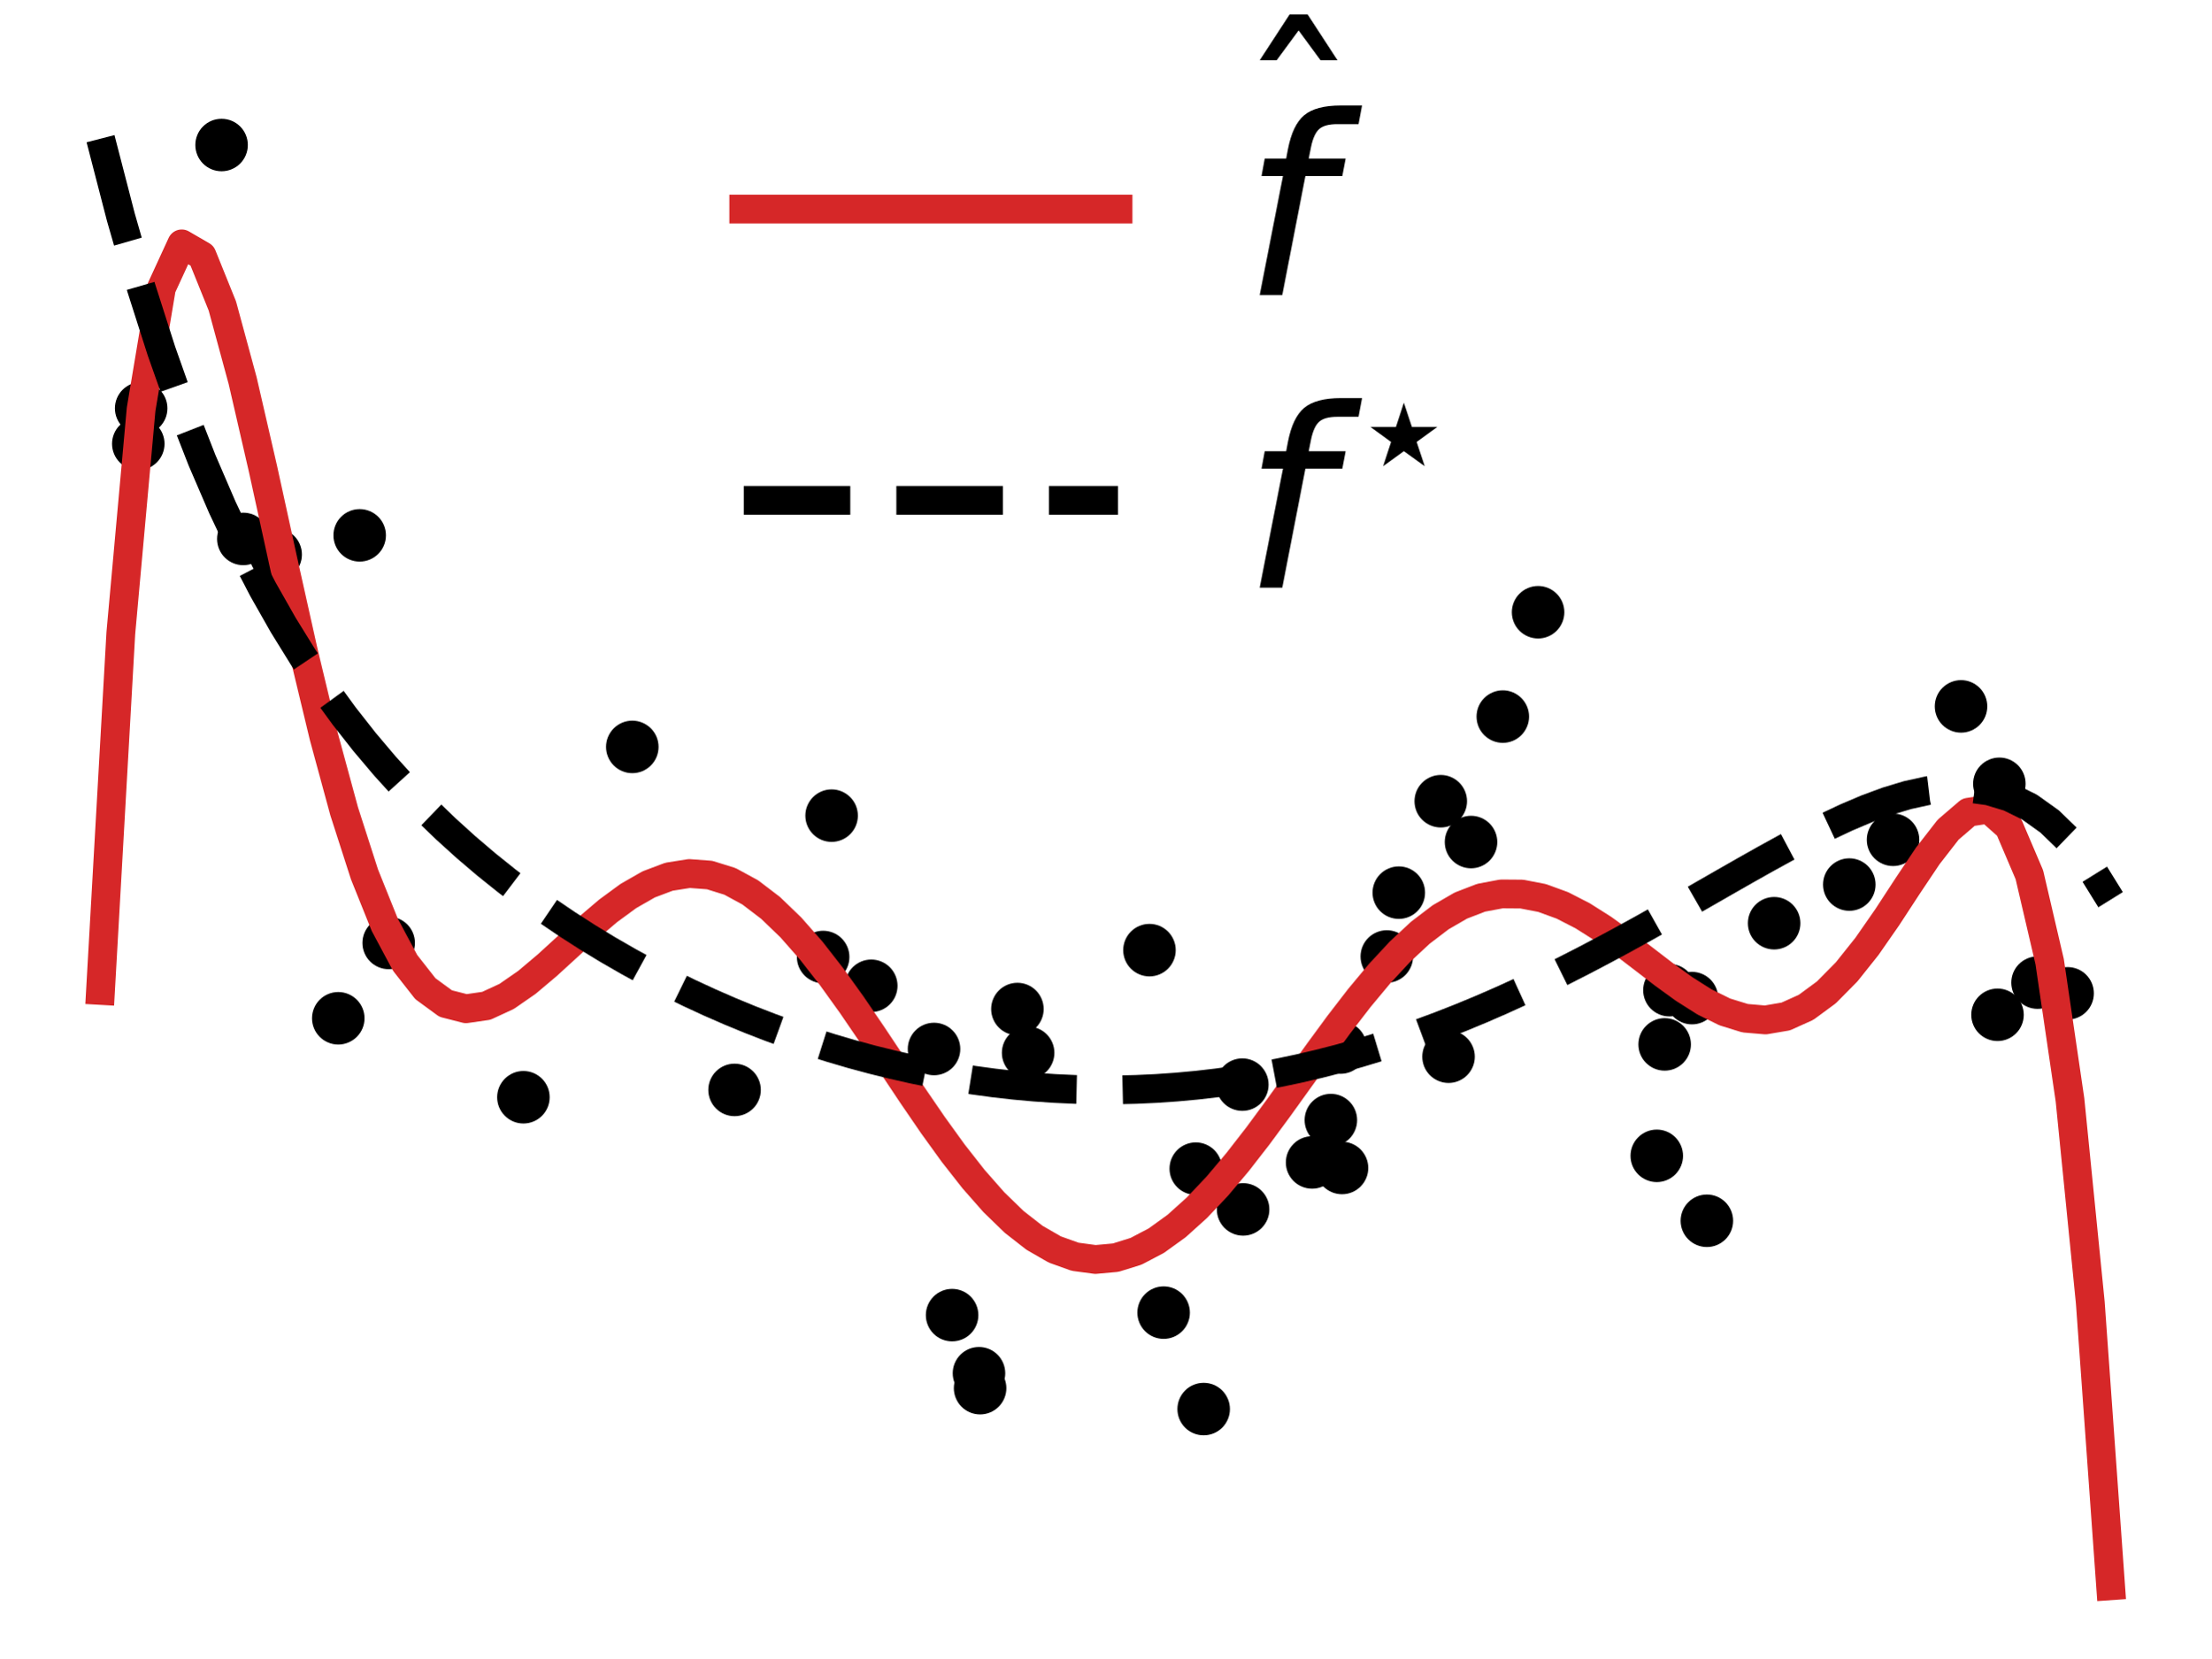
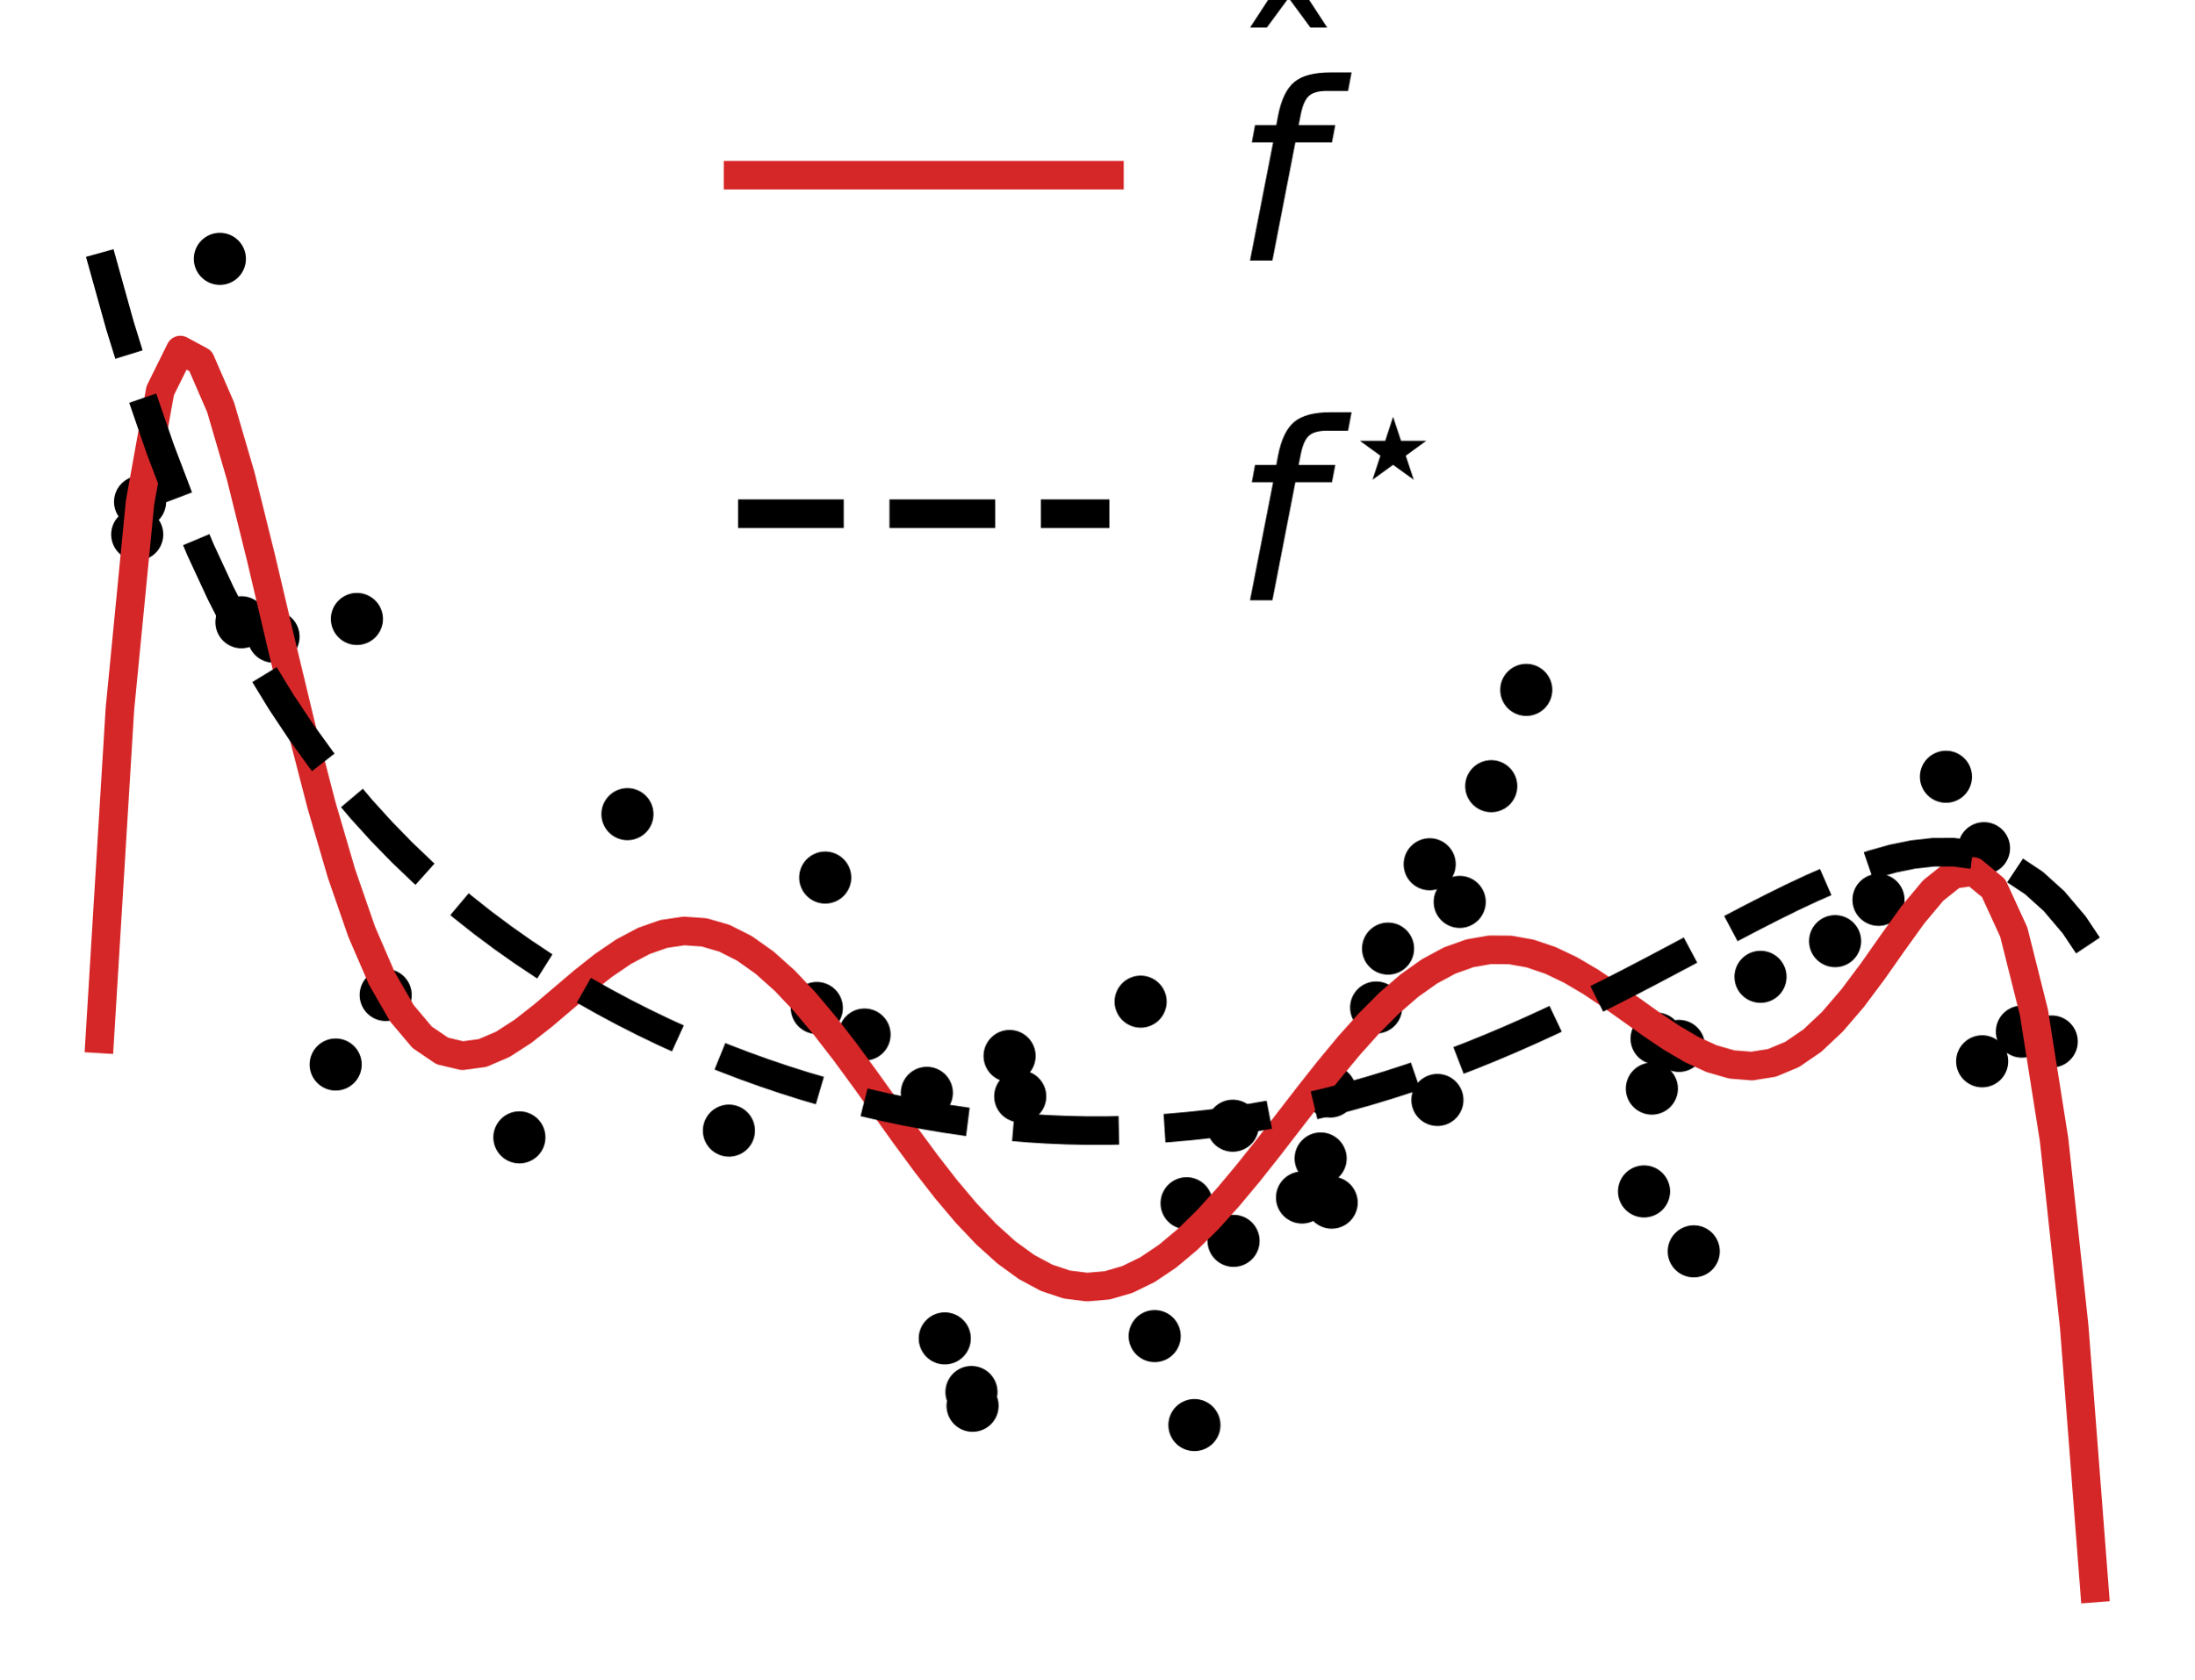
- <svg xmlns="http://www.w3.org/2000/svg" xmlns:xlink="http://www.w3.org/1999/xlink" height="172.8pt" version="1.1" viewBox="0 0 230.4 172.8" width="230.4pt">
+ <svg xmlns="http://www.w3.org/2000/svg" xmlns:xlink="http://www.w3.org/1999/xlink" height="176.4pt" version="1.1" viewBox="0 0 230.4 176.4" width="230.4pt">
  <defs>
    <style type="text/css">
*{stroke-linecap:butt;stroke-linejoin:round;}
  </style>
  </defs>
  <g id="figure_1">
    <g id="patch_1">
-       <path d="M 0 172.8  L 230.4 172.8  L 230.4 0  L 0 0  z " style="fill:none;" />
+       <path d="M 0 176.4  L 230.4 176.4  L 230.4 0  L 0 0  z " style="fill:none;" />
    </g>
    <g id="axes_1">
      <g id="PathCollection_1">
        <defs>
-           <path d="M 0 2.236  C 0.593 2.236 1.162 2 1.581 1.581  C 2 1.162 2.236 0.593 2.236 0  C 2.236 -0.593 2 -1.162 1.581 -1.581  C 1.162 -2 0.593 -2.236 0 -2.236  C -0.593 -2.236 -1.162 -2 -1.581 -1.581  C -2 -1.162 -2.236 -0.593 -2.236 0  C -2.236 0.593 -2 1.162 -1.581 1.581  C -1.162 2 -0.593 2.236 0 2.236  z " id="m507cf19268" style="stroke:#000000;" />
+           <path d="M 0 2.236  C 0.593 2.236 1.162 2 1.581 1.581  C 2 1.162 2.236 0.593 2.236 0  C 2.236 -0.593 2 -1.162 1.581 -1.581  C 1.162 -2 0.593 -2.236 0 -2.236  C -0.593 -2.236 -1.162 -2 -1.581 -1.581  C -2 -1.162 -2.236 -0.593 -2.236 0  C -2.236 0.593 -2 1.162 -1.581 1.581  C -1.162 2 -0.593 2.236 0 2.236  z " id="m210c600fd7" style="stroke:#000000;" />
        </defs>
-         <g clip-path="url(#pdce6f8a8a7)">
-           <use style="stroke:#000000;" x="125.424" xlink:href="#m507cf19268" y="146.848" />
-           <use style="stroke:#000000;" x="160.272" xlink:href="#m507cf19268" y="63.803" />
-           <use style="stroke:#000000;" x="136.724" xlink:href="#m507cf19268" y="121.146" />
-           <use style="stroke:#000000;" x="124.601" xlink:href="#m507cf19268" y="121.792" />
-           <use style="stroke:#000000;" x="99.209" xlink:href="#m507cf19268" y="137.058" />
-           <use style="stroke:#000000;" x="145.758" xlink:href="#m507cf19268" y="93.028" />
-           <use style="stroke:#000000;" x="102.127" xlink:href="#m507cf19268" y="144.67" />
-           <use style="stroke:#000000;" x="197.259" xlink:href="#m507cf19268" y="87.519" />
-           <use style="stroke:#000000;" x="212.316" xlink:href="#m507cf19268" y="102.405" />
-           <use style="stroke:#000000;" x="90.786" xlink:href="#m507cf19268" y="102.734" />
-           <use style="stroke:#000000;" x="176.303" xlink:href="#m507cf19268" y="104.019" />
-           <use style="stroke:#000000;" x="121.252" xlink:href="#m507cf19268" y="136.798" />
-           <use style="stroke:#000000;" x="129.452" xlink:href="#m507cf19268" y="113.035" />
-           <use style="stroke:#000000;" x="204.343" xlink:href="#m507cf19268" y="73.616" />
-           <use style="stroke:#000000;" x="25.352" xlink:href="#m507cf19268" y="56.163" />
-           <use style="stroke:#000000;" x="28.722" xlink:href="#m507cf19268" y="57.79" />
-           <use style="stroke:#000000;" x="14.708" xlink:href="#m507cf19268" y="42.553" />
-           <use style="stroke:#000000;" x="184.869" xlink:href="#m507cf19268" y="96.214" />
-           <use style="stroke:#000000;" x="173.461" xlink:href="#m507cf19268" y="108.843" />
-           <use style="stroke:#000000;" x="192.701" xlink:href="#m507cf19268" y="92.185" />
-           <use style="stroke:#000000;" x="215.449" xlink:href="#m507cf19268" y="103.52" />
-           <use style="stroke:#000000;" x="177.86" xlink:href="#m507cf19268" y="127.225" />
-           <use style="stroke:#000000;" x="107.132" xlink:href="#m507cf19268" y="109.72" />
-           <use style="stroke:#000000;" x="173.958" xlink:href="#m507cf19268" y="103.194" />
-           <use style="stroke:#000000;" x="35.246" xlink:href="#m507cf19268" y="106.121" />
-           <use style="stroke:#000000;" x="144.507" xlink:href="#m507cf19268" y="99.681" />
-           <use style="stroke:#000000;" x="40.499" xlink:href="#m507cf19268" y="98.268" />
-           <use style="stroke:#000000;" x="208.338" xlink:href="#m507cf19268" y="81.683" />
-           <use style="stroke:#000000;" x="119.776" xlink:href="#m507cf19268" y="99.019" />
-           <use style="stroke:#000000;" x="97.326" xlink:href="#m507cf19268" y="109.321" />
-           <use style="stroke:#000000;" x="65.885" xlink:href="#m507cf19268" y="77.839" />
-           <use style="stroke:#000000;" x="172.639" xlink:href="#m507cf19268" y="120.457" />
-           <use style="stroke:#000000;" x="106.015" xlink:href="#m507cf19268" y="105.157" />
-           <use style="stroke:#000000;" x="129.534" xlink:href="#m507cf19268" y="126.041" />
-           <use style="stroke:#000000;" x="14.408" xlink:href="#m507cf19268" y="46.249" />
-           <use style="stroke:#000000;" x="139.839" xlink:href="#m507cf19268" y="121.723" />
-           <use style="stroke:#000000;" x="138.679" xlink:href="#m507cf19268" y="116.732" />
-           <use style="stroke:#000000;" x="139.692" xlink:href="#m507cf19268" y="109.173" />
-           <use style="stroke:#000000;" x="208.145" xlink:href="#m507cf19268" y="105.758" />
-           <use style="stroke:#000000;" x="153.283" xlink:href="#m507cf19268" y="87.753" />
-           <use style="stroke:#000000;" x="85.773" xlink:href="#m507cf19268" y="99.735" />
-           <use style="stroke:#000000;" x="102.011" xlink:href="#m507cf19268" y="143.114" />
-           <use style="stroke:#000000;" x="156.595" xlink:href="#m507cf19268" y="74.679" />
-           <use style="stroke:#000000;" x="23.087" xlink:href="#m507cf19268" y="15.111" />
-           <use style="stroke:#000000;" x="150.13" xlink:href="#m507cf19268" y="83.499" />
-           <use style="stroke:#000000;" x="150.941" xlink:href="#m507cf19268" y="110.125" />
-           <use style="stroke:#000000;" x="54.538" xlink:href="#m507cf19268" y="114.351" />
-           <use style="stroke:#000000;" x="37.477" xlink:href="#m507cf19268" y="55.79" />
-           <use style="stroke:#000000;" x="76.541" xlink:href="#m507cf19268" y="113.588" />
-           <use style="stroke:#000000;" x="86.654" xlink:href="#m507cf19268" y="85.002" />
+         <g clip-path="url(#pd58c8e4134)">
+           <use style="stroke:#000000;" x="125.424" xlink:href="#m210c600fd7" y="149.708" />
+           <use style="stroke:#000000;" x="160.272" xlink:href="#m210c600fd7" y="72.474" />
+           <use style="stroke:#000000;" x="136.724" xlink:href="#m210c600fd7" y="125.804" />
+           <use style="stroke:#000000;" x="124.601" xlink:href="#m210c600fd7" y="126.405" />
+           <use style="stroke:#000000;" x="99.209" xlink:href="#m210c600fd7" y="140.602" />
+           <use style="stroke:#000000;" x="145.758" xlink:href="#m210c600fd7" y="99.654" />
+           <use style="stroke:#000000;" x="102.127" xlink:href="#m210c600fd7" y="147.682" />
+           <use style="stroke:#000000;" x="197.259" xlink:href="#m210c600fd7" y="94.53" />
+           <use style="stroke:#000000;" x="212.316" xlink:href="#m210c600fd7" y="108.375" />
+           <use style="stroke:#000000;" x="90.786" xlink:href="#m210c600fd7" y="108.681" />
+           <use style="stroke:#000000;" x="176.303" xlink:href="#m210c600fd7" y="109.875" />
+           <use style="stroke:#000000;" x="121.252" xlink:href="#m210c600fd7" y="140.361" />
+           <use style="stroke:#000000;" x="129.452" xlink:href="#m210c600fd7" y="118.26" />
+           <use style="stroke:#000000;" x="204.343" xlink:href="#m210c600fd7" y="81.6" />
+           <use style="stroke:#000000;" x="25.352" xlink:href="#m210c600fd7" y="65.369" />
+           <use style="stroke:#000000;" x="28.722" xlink:href="#m210c600fd7" y="66.882" />
+           <use style="stroke:#000000;" x="14.708" xlink:href="#m210c600fd7" y="52.712" />
+           <use style="stroke:#000000;" x="184.869" xlink:href="#m210c600fd7" y="102.617" />
+           <use style="stroke:#000000;" x="173.461" xlink:href="#m210c600fd7" y="114.362" />
+           <use style="stroke:#000000;" x="192.701" xlink:href="#m210c600fd7" y="98.87" />
+           <use style="stroke:#000000;" x="215.449" xlink:href="#m210c600fd7" y="109.412" />
+           <use style="stroke:#000000;" x="177.86" xlink:href="#m210c600fd7" y="131.458" />
+           <use style="stroke:#000000;" x="107.132" xlink:href="#m210c600fd7" y="115.178" />
+           <use style="stroke:#000000;" x="173.958" xlink:href="#m210c600fd7" y="109.109" />
+           <use style="stroke:#000000;" x="35.246" xlink:href="#m210c600fd7" y="111.831" />
+           <use style="stroke:#000000;" x="144.507" xlink:href="#m210c600fd7" y="105.841" />
+           <use style="stroke:#000000;" x="40.499" xlink:href="#m210c600fd7" y="104.527" />
+           <use style="stroke:#000000;" x="208.338" xlink:href="#m210c600fd7" y="89.103" />
+           <use style="stroke:#000000;" x="119.776" xlink:href="#m210c600fd7" y="105.226" />
+           <use style="stroke:#000000;" x="97.326" xlink:href="#m210c600fd7" y="114.806" />
+           <use style="stroke:#000000;" x="65.885" xlink:href="#m210c600fd7" y="85.528" />
+           <use style="stroke:#000000;" x="172.639" xlink:href="#m210c600fd7" y="125.163" />
+           <use style="stroke:#000000;" x="106.015" xlink:href="#m210c600fd7" y="110.934" />
+           <use style="stroke:#000000;" x="129.534" xlink:href="#m210c600fd7" y="130.356" />
+           <use style="stroke:#000000;" x="14.408" xlink:href="#m210c600fd7" y="56.149" />
+           <use style="stroke:#000000;" x="139.839" xlink:href="#m210c600fd7" y="126.341" />
+           <use style="stroke:#000000;" x="138.679" xlink:href="#m210c600fd7" y="121.699" />
+           <use style="stroke:#000000;" x="139.692" xlink:href="#m210c600fd7" y="114.669" />
+           <use style="stroke:#000000;" x="208.145" xlink:href="#m210c600fd7" y="111.493" />
+           <use style="stroke:#000000;" x="153.283" xlink:href="#m210c600fd7" y="94.748" />
+           <use style="stroke:#000000;" x="85.773" xlink:href="#m210c600fd7" y="105.891" />
+           <use style="stroke:#000000;" x="102.011" xlink:href="#m210c600fd7" y="146.235" />
+           <use style="stroke:#000000;" x="156.595" xlink:href="#m210c600fd7" y="82.589" />
+           <use style="stroke:#000000;" x="23.087" xlink:href="#m210c600fd7" y="27.191" />
+           <use style="stroke:#000000;" x="150.13" xlink:href="#m210c600fd7" y="90.792" />
+           <use style="stroke:#000000;" x="150.941" xlink:href="#m210c600fd7" y="115.554" />
+           <use style="stroke:#000000;" x="54.538" xlink:href="#m210c600fd7" y="119.484" />
+           <use style="stroke:#000000;" x="37.477" xlink:href="#m210c600fd7" y="65.022" />
+           <use style="stroke:#000000;" x="76.541" xlink:href="#m210c600fd7" y="118.775" />
+           <use style="stroke:#000000;" x="86.654" xlink:href="#m210c600fd7" y="92.19" />
        </g>
      </g>
      <g id="line2d_1">
-         <path clip-path="url(#pdce6f8a8a7)" d="M 10.473 103.22  L 12.588 65.988  L 14.704 42.647  L 16.82 30.012  L 18.936 25.415  L 21.051 26.644  L 23.167 31.885  L 25.283 39.675  L 27.398 48.85  L 29.514 58.511  L 31.63 67.981  L 33.745 76.771  L 35.861 84.551  L 37.977 91.121  L 40.093 96.386  L 42.208 100.34  L 44.324 103.038  L 46.44 104.587  L 48.555 105.127  L 50.671 104.822  L 52.787 103.846  L 54.902 102.38  L 57.018 100.596  L 59.134 98.662  L 61.25 96.727  L 63.365 94.927  L 65.481 93.375  L 67.597 92.165  L 69.712 91.368  L 71.828 91.035  L 73.944 91.193  L 76.06 91.852  L 78.175 93.001  L 80.291 94.615  L 82.407 96.652  L 84.522 99.058  L 86.638 101.77  L 88.754 104.715  L 90.869 107.816  L 92.985 110.995  L 95.101 114.168  L 97.217 117.258  L 99.332 120.188  L 101.448 122.886  L 103.564 125.29  L 105.679 127.342  L 107.795 128.995  L 109.911 130.215  L 112.026 130.974  L 114.142 131.259  L 116.258 131.067  L 118.374 130.406  L 120.489 129.297  L 122.605 127.769  L 124.721 125.862  L 126.836 123.625  L 128.952 121.114  L 131.068 118.39  L 133.183 115.522  L 135.299 112.578  L 137.415 109.631  L 139.531 106.75  L 141.646 104.007  L 143.762 101.464  L 145.878 99.182  L 147.993 97.213  L 150.109 95.599  L 152.225 94.374  L 154.34 93.558  L 156.456 93.16  L 158.572 93.176  L 160.688 93.585  L 162.803 94.356  L 164.919 95.442  L 167.035 96.781  L 169.15 98.301  L 171.266 99.92  L 173.382 101.544  L 175.498 103.076  L 177.613 104.415  L 179.729 105.459  L 181.845 106.114  L 183.96 106.295  L 186.076 105.933  L 188.192 104.981  L 190.307 103.424  L 192.423 101.284  L 194.539 98.63  L 196.655 95.587  L 198.77 92.349  L 200.886 89.187  L 203.002 86.464  L 205.117 84.647  L 207.233 84.321  L 209.349 86.205  L 211.464 91.164  L 213.58 100.231  L 215.696 114.622  L 217.812 135.753  L 219.927 165.26  " style="fill:none;stroke:#d62728;stroke-linecap:square;stroke-width:3;" />
+         <path clip-path="url(#pd58c8e4134)" d="M 10.473 109.133  L 12.588 74.507  L 14.704 52.799  L 16.82 41.048  L 18.936 36.773  L 21.051 37.916  L 23.167 42.791  L 25.283 50.035  L 27.398 58.568  L 29.514 67.553  L 31.63 76.36  L 33.745 84.535  L 35.861 91.77  L 37.977 97.88  L 40.093 102.777  L 42.208 106.454  L 44.324 108.964  L 46.44 110.404  L 48.555 110.906  L 50.671 110.622  L 52.787 109.715  L 54.902 108.351  L 57.018 106.693  L 59.134 104.894  L 61.25 103.094  L 63.365 101.42  L 65.481 99.977  L 67.597 98.852  L 69.712 98.11  L 71.828 97.8  L 73.944 97.947  L 76.06 98.56  L 78.175 99.629  L 80.291 101.13  L 82.407 103.025  L 84.522 105.262  L 86.638 107.784  L 88.754 110.523  L 90.869 113.408  L 92.985 116.363  L 95.101 119.315  L 97.217 122.188  L 99.332 124.913  L 101.448 127.423  L 103.564 129.658  L 105.679 131.566  L 107.795 133.104  L 109.911 134.238  L 112.026 134.944  L 114.142 135.209  L 116.258 135.031  L 118.374 134.416  L 120.489 133.385  L 122.605 131.964  L 124.721 130.19  L 126.836 128.11  L 128.952 125.774  L 131.068 123.241  L 133.183 120.573  L 135.299 117.836  L 137.415 115.095  L 139.531 112.416  L 141.646 109.864  L 143.762 107.5  L 145.878 105.377  L 147.993 103.546  L 150.109 102.045  L 152.225 100.905  L 154.34 100.147  L 156.456 99.777  L 158.572 99.791  L 160.688 100.173  L 162.803 100.889  L 164.919 101.899  L 167.035 103.144  L 169.15 104.558  L 171.266 106.063  L 173.382 107.574  L 175.498 108.999  L 177.613 110.244  L 179.729 111.215  L 181.845 111.824  L 183.96 111.993  L 186.076 111.656  L 188.192 110.771  L 190.307 109.323  L 192.423 107.333  L 194.539 104.864  L 196.655 102.034  L 198.77 99.023  L 200.886 96.082  L 203.002 93.55  L 205.117 91.86  L 207.233 91.557  L 209.349 93.308  L 211.464 97.92  L 213.58 106.353  L 215.696 119.737  L 217.812 139.389  L 219.927 166.83  " style="fill:none;stroke:#d62728;stroke-linecap:square;stroke-width:3;" />
      </g>
      <g id="line2d_2">
-         <path clip-path="url(#pdce6f8a8a7)" d="M 10.473 14.452  L 12.588 22.619  L 14.704 29.965  L 16.82 36.584  L 18.936 42.561  L 21.051 47.97  L 23.167 52.878  L 25.283 57.343  L 27.398 61.416  L 29.514 65.144  L 31.63 68.564  L 33.745 71.713  L 35.861 74.621  L 37.977 77.315  L 40.093 79.818  L 42.208 82.15  L 44.324 84.329  L 46.44 86.369  L 48.555 88.285  L 50.671 90.088  L 52.787 91.786  L 54.902 93.39  L 57.018 94.906  L 59.134 96.34  L 61.25 97.699  L 63.365 98.985  L 65.481 100.204  L 67.597 101.36  L 69.712 102.453  L 71.828 103.489  L 73.944 104.467  L 76.06 105.391  L 78.175 106.262  L 80.291 107.081  L 82.407 107.848  L 84.522 108.566  L 86.638 109.235  L 88.754 109.855  L 90.869 110.427  L 92.985 110.951  L 95.101 111.428  L 97.217 111.857  L 99.332 112.239  L 101.448 112.574  L 103.564 112.861  L 105.679 113.101  L 107.795 113.293  L 109.911 113.438  L 112.026 113.534  L 114.142 113.583  L 116.258 113.583  L 118.374 113.534  L 120.489 113.437  L 122.605 113.29  L 124.721 113.094  L 126.836 112.848  L 128.952 112.553  L 131.068 112.208  L 133.183 111.813  L 135.299 111.368  L 137.415 110.874  L 139.531 110.33  L 141.646 109.736  L 143.762 109.094  L 145.878 108.403  L 147.993 107.665  L 150.109 106.879  L 152.225 106.047  L 154.34 105.17  L 156.456 104.249  L 158.572 103.285  L 160.688 102.281  L 162.803 101.239  L 164.919 100.161  L 167.035 99.049  L 169.15 97.909  L 171.266 96.742  L 173.382 95.555  L 175.498 94.352  L 177.613 93.139  L 179.729 91.925  L 181.845 90.717  L 183.96 89.526  L 186.076 88.362  L 188.192 87.239  L 190.307 86.172  L 192.423 85.179  L 194.539 84.28  L 196.655 83.499  L 198.77 82.861  L 200.886 82.397  L 203.002 82.143  L 205.117 82.138  L 207.233 82.428  L 209.349 83.063  L 211.464 84.103  L 213.58 85.613  L 215.696 87.668  L 217.812 90.353  L 219.927 93.762  " style="fill:none;stroke:#000000;stroke-dasharray:11.1,4.8;stroke-dashoffset:0;stroke-width:3;" />
+         <path clip-path="url(#pd58c8e4134)" d="M 10.473 26.578  L 12.588 34.173  L 14.704 41.004  L 16.82 47.16  L 18.936 52.719  L 21.051 57.75  L 23.167 62.314  L 25.283 66.467  L 27.398 70.255  L 29.514 73.721  L 31.63 76.902  L 33.745 79.831  L 35.861 82.536  L 37.977 85.041  L 40.093 87.369  L 42.208 89.537  L 44.324 91.564  L 46.44 93.462  L 48.555 95.243  L 50.671 96.92  L 52.787 98.499  L 54.902 99.991  L 57.018 101.401  L 59.134 102.735  L 61.25 103.998  L 63.365 105.194  L 65.481 106.328  L 67.597 107.402  L 69.712 108.42  L 71.828 109.383  L 73.944 110.293  L 76.06 111.152  L 78.175 111.962  L 80.291 112.723  L 82.407 113.437  L 84.522 114.105  L 86.638 114.727  L 88.754 115.304  L 90.869 115.835  L 92.985 116.323  L 95.101 116.766  L 97.217 117.165  L 99.332 117.521  L 101.448 117.832  L 103.564 118.099  L 105.679 118.322  L 107.795 118.501  L 109.911 118.635  L 112.026 118.725  L 114.142 118.77  L 116.258 118.77  L 118.374 118.725  L 120.489 118.634  L 122.605 118.498  L 124.721 118.315  L 126.836 118.087  L 128.952 117.812  L 131.068 117.491  L 133.183 117.124  L 135.299 116.711  L 137.415 116.251  L 139.531 115.745  L 141.646 115.193  L 143.762 114.596  L 145.878 113.953  L 147.993 113.267  L 150.109 112.536  L 152.225 111.762  L 154.34 110.946  L 156.456 110.09  L 158.572 109.194  L 160.688 108.26  L 162.803 107.29  L 164.919 106.288  L 167.035 105.254  L 169.15 104.193  L 171.266 103.108  L 173.382 102.004  L 175.498 100.885  L 177.613 99.758  L 179.729 98.628  L 181.845 97.505  L 183.96 96.397  L 186.076 95.315  L 188.192 94.27  L 190.307 93.278  L 192.423 92.355  L 194.539 91.519  L 196.655 90.792  L 198.77 90.198  L 200.886 89.767  L 203.002 89.531  L 205.117 89.526  L 207.233 89.795  L 209.349 90.386  L 211.464 91.353  L 213.58 92.758  L 215.696 94.669  L 217.812 97.166  L 219.927 100.336  " style="fill:none;stroke:#000000;stroke-dasharray:11.1,4.8;stroke-dashoffset:0;stroke-width:3;" />
      </g>
      <g id="legend_1">
        <g id="line2d_3">
-           <path d="M 77.5 21.785  L 116.5 21.785  " style="fill:none;stroke:#d62728;stroke-linecap:square;stroke-width:3;" />
+           <path d="M 77.5 18.401  L 116.5 18.401  " style="fill:none;stroke:#d62728;stroke-linecap:square;stroke-width:3;" />
        </g>
        <g id="line2d_4" />
        <g id="text_1">
          <defs>
            <path d="M -28.609 79.984  L -21.391 79.984  L -9.422 61.625  L -16.219 61.625  L -25 73.578  L -33.797 61.625  L -40.578 61.625  z M -25 56  z " id="DejaVuSans-770" />
            <path d="M 47.797 75.984  L 46.391 68.5  L 37.797 68.5  Q 32.906 68.5 30.688 66.578  Q 28.469 64.656 27.391 59.516  L 26.422 54.688  L 41.219 54.688  L 39.891 47.703  L 25.094 47.703  L 15.828 0  L 6.781 0  L 16.109 47.703  L 7.516 47.703  L 8.797 54.688  L 17.391 54.688  L 18.109 58.5  Q 19.969 68.172 24.625 72.078  Q 29.297 75.984 39.312 75.984  z " id="DejaVuSans-Oblique-102" />
          </defs>
-           <g transform="translate(129.5 30.88481)scale(0.26 -0.26)">
+           <g transform="translate(129.5 27.50081)scale(0.26 -0.26)">
            <use transform="translate(47.3794 33.01562)" xlink:href="#DejaVuSans-770" />
            <use transform="translate(0 0.53125)" xlink:href="#DejaVuSans-Oblique-102" />
          </g>
        </g>
        <g id="line2d_5">
-           <path d="M 77.5 52.148  L 116.5 52.148  " style="fill:none;stroke:#000000;stroke-dasharray:11.1,4.8;stroke-dashoffset:0;stroke-width:3;" />
+           <path d="M 77.5 53.964  L 116.5 53.964  " style="fill:none;stroke:#000000;stroke-dasharray:11.1,4.8;stroke-dashoffset:0;stroke-width:3;" />
        </g>
        <g id="line2d_6" />
        <g id="text_2">
          <defs>
            <path d="M 12.156 37.359  L 26.766 37.359  L 31.297 51.219  L 35.891 37.359  L 50.438 37.359  L 38.625 28.766  L 43.219 14.891  L 31.297 23.484  L 19.438 14.891  L 23.969 28.766  z " id="DejaVuSans-8902" />
          </defs>
-           <g transform="translate(129.5 61.24794)scale(0.26 -0.26)">
+           <g transform="translate(129.5 63.06394)scale(0.26 -0.26)">
            <use transform="translate(0 0.015625)" xlink:href="#DejaVuSans-Oblique-102" />
            <use transform="translate(42.65279 38.29688)scale(0.7)" xlink:href="#DejaVuSans-8902" />
          </g>
        </g>
      </g>
    </g>
  </g>
  <defs>
-     <clipPath id="pdce6f8a8a7">
-       <rect height="165.888" width="230.4" x="0" y="6.912" />
+     <clipPath id="pd58c8e4134">
+       <rect height="172.872" width="230.4" x="0" y="3.528" />
    </clipPath>
  </defs>
</svg>
